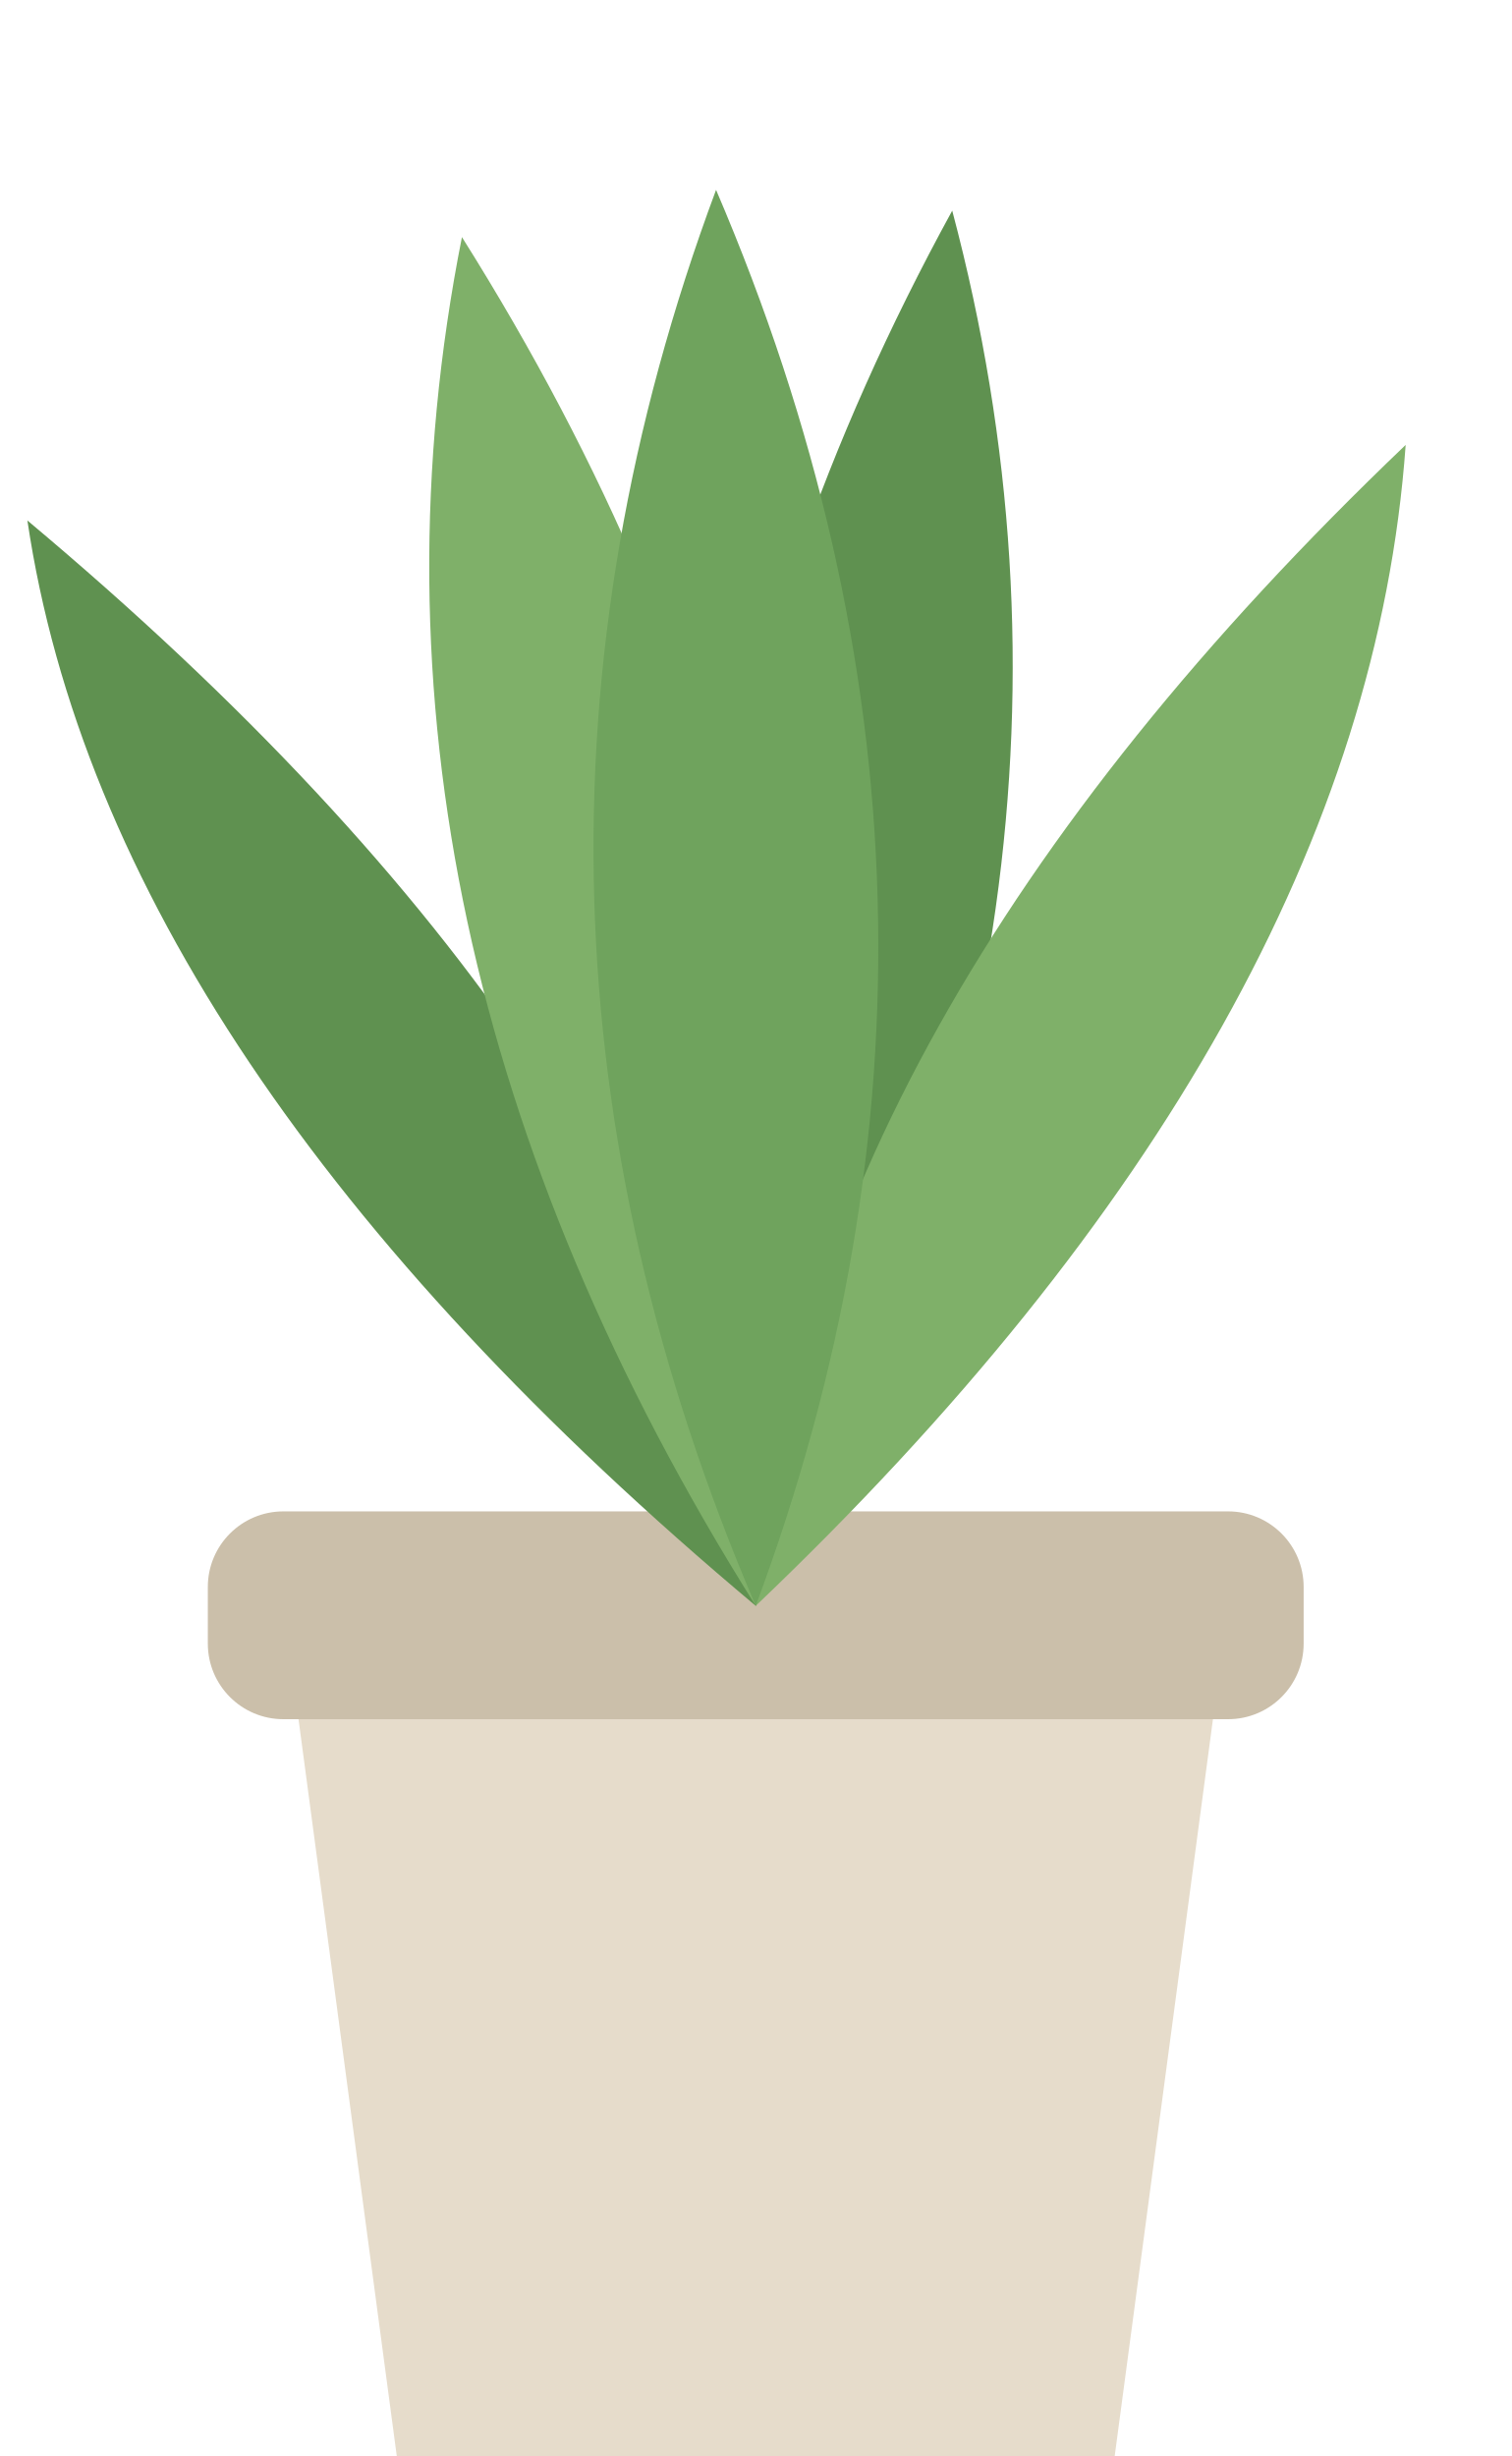
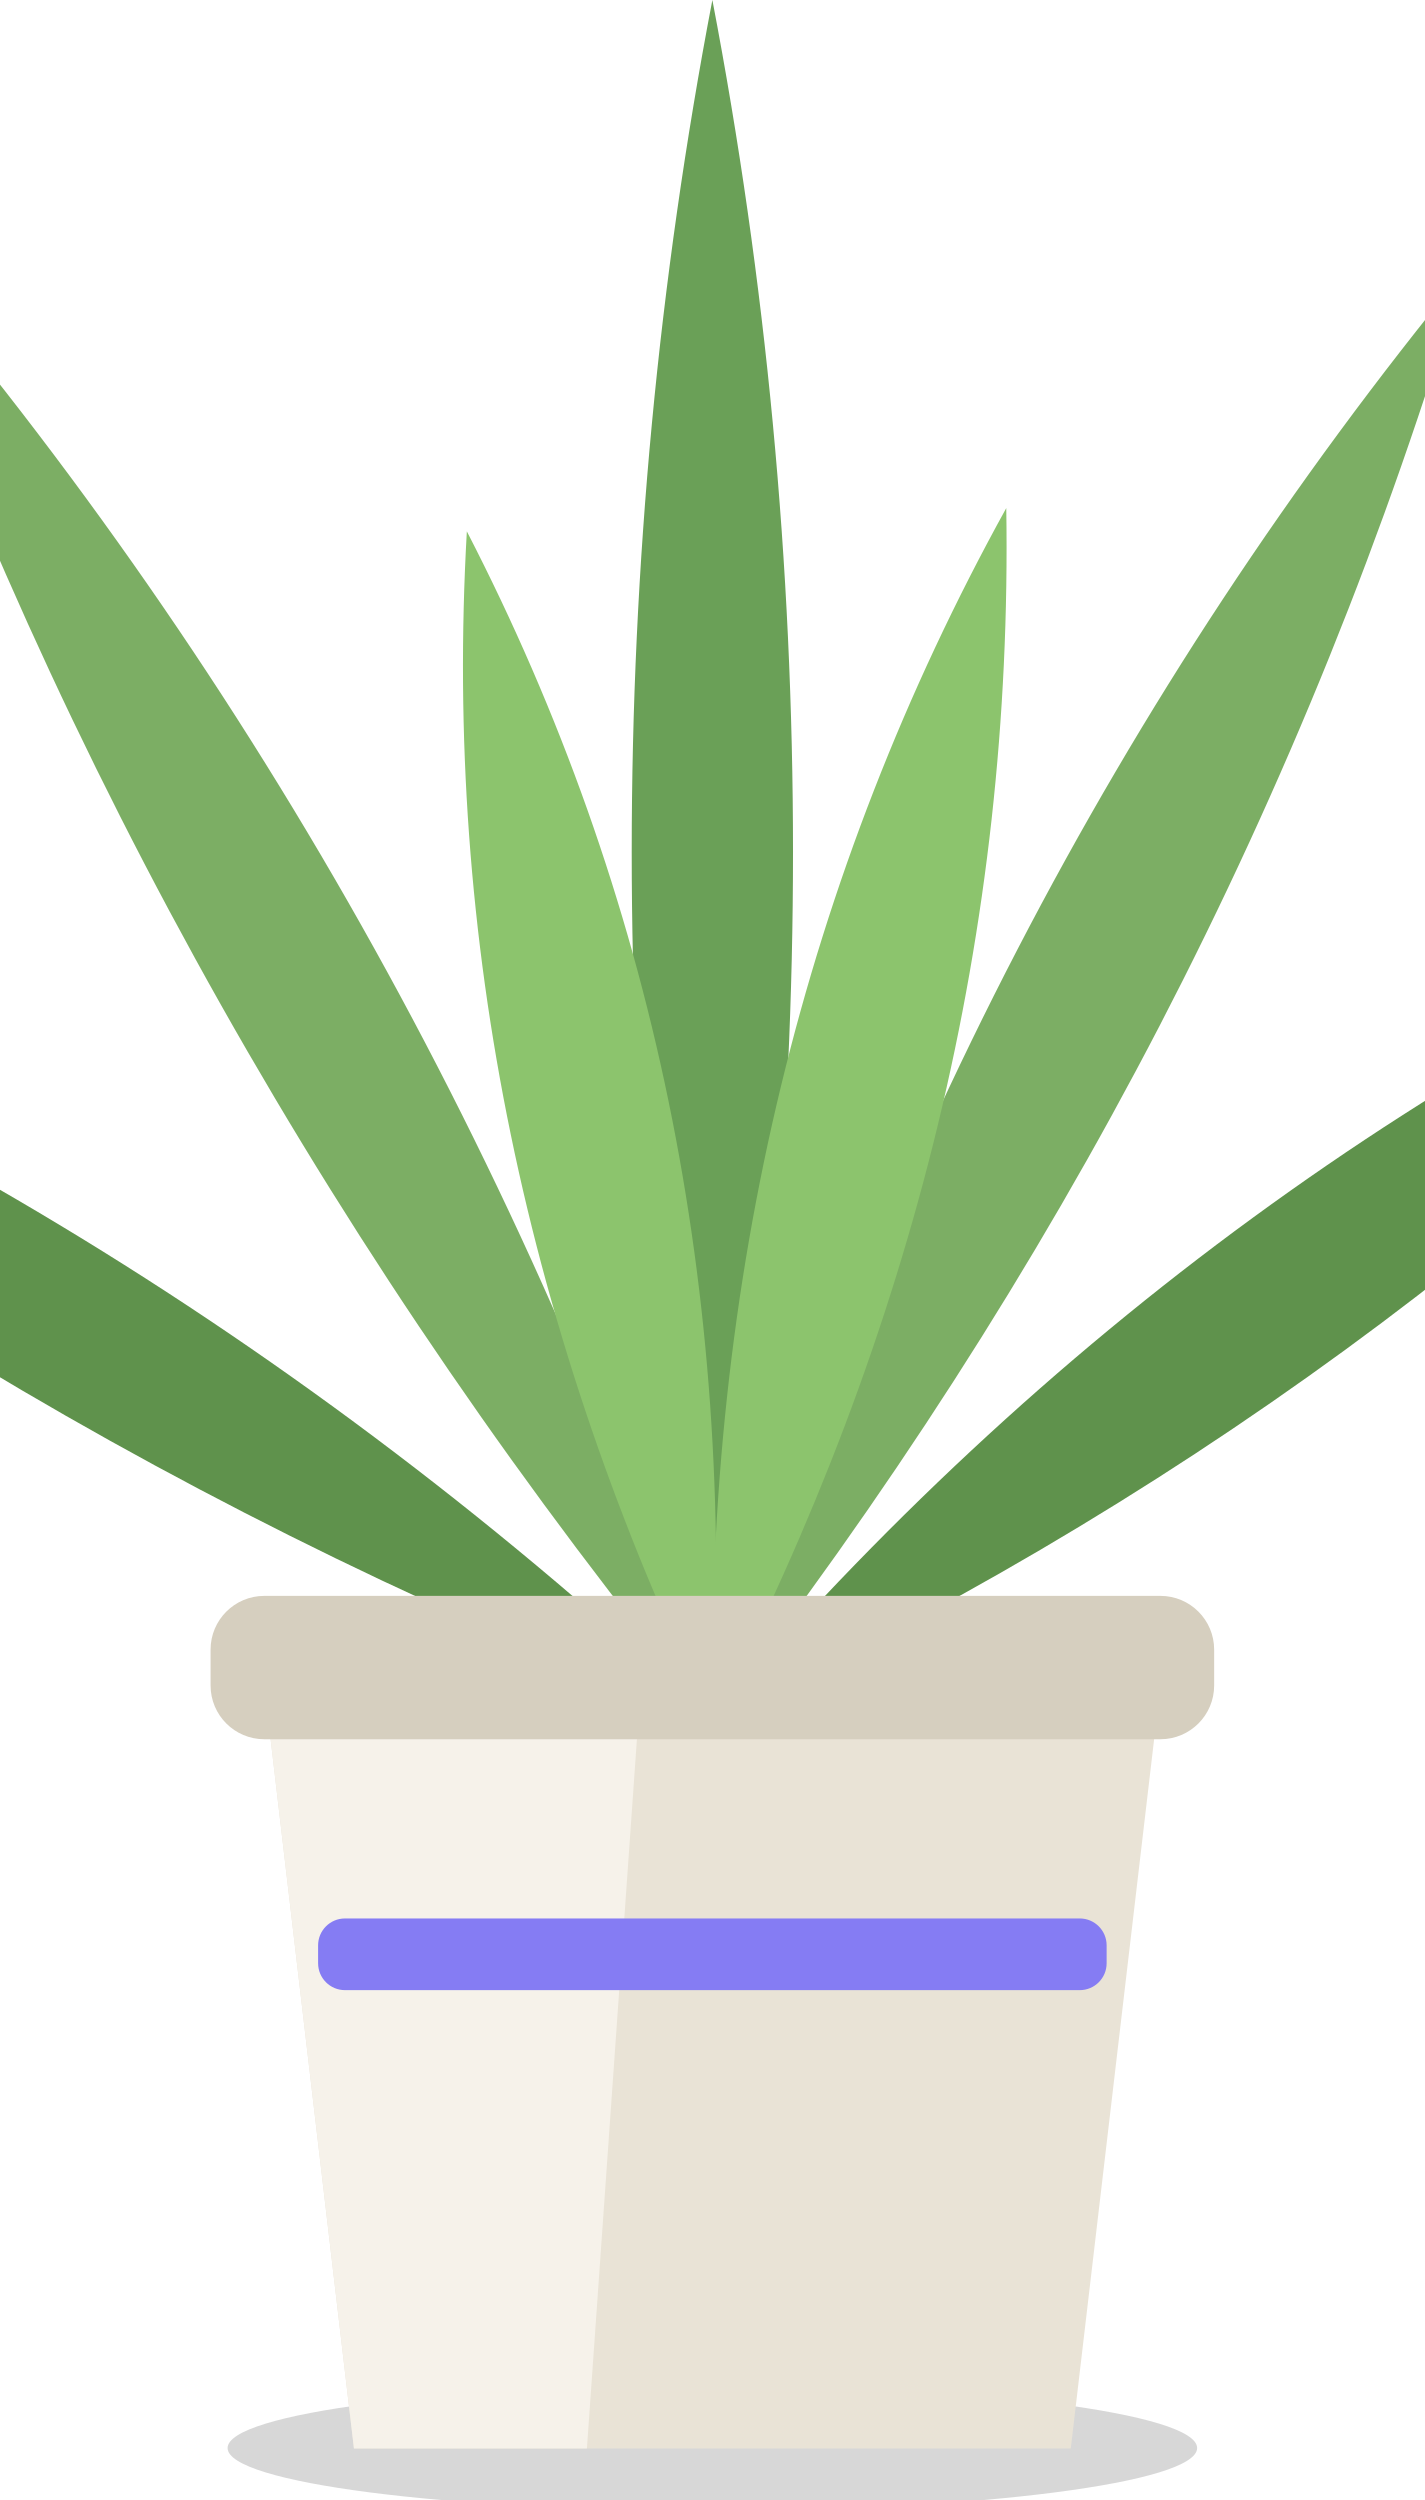
- <svg xmlns="http://www.w3.org/2000/svg" width="160" height="260" viewBox="0 0 160 260">
-   <path d="M30 170 L130 170 L118 260 L42 260 Z" fill="#e6dccb" />
-   <rect x="22" y="160" width="116" height="22" rx="8" fill="#cbbfaa" />
-   <path d="M80 170 Q11.4 112.5 2.9 55.1 Q71.4 112.5 80 170 Z" fill="#5f9150" />
-   <path d="M80 170 Q34.5 97.6 48.9 25.1 Q94.5 97.6 80 170 Z" fill="#7fb069" />
-   <path d="M80 170 Q60.4 96.1 100.8 22.3 Q120.4 96.1 80 170 Z" fill="#5f9150" />
-   <path d="M80 170 Q84.4 108.6 148.8 47.1 Q144.4 108.6 80 170 Z" fill="#7fb069" />
-   <path d="M80 170 Q47.9 95 75.8 20.1 Q107.9 95 80 170 Z" fill="#6fa35d" />
+ <svg xmlns="http://www.w3.org/2000/svg" width="159" height="279" viewBox="0 0 159 279">
+   <ellipse cx="79.5" cy="273.2" rx="54.1" ry="7" fill="#000000" fill-opacity="0.16" />
+   <path d="M79.5 192.1 Q-6.9 159.1 -75.3 98.8 Q11.1 127.9 79.5 192.1 Z" fill="#5f924c" />
+   <path d="M79.5 192.1 Q16.9 115.7 -14.6 25.2 Q48.1 97.7 79.5 192.1 Z" fill="#7cae64" />
+   <path d="M79.5 192.1 Q61.5 94.1 79.5 0 Q97.5 94.1 79.5 192.1 Z" fill="#6aa057" />
+   <path d="M79.5 192.1 Q105.6 100.8 163.4 30.3 Q137.4 117.7 79.5 192.1 Z" fill="#7cae64" />
+   <path d="M79.5 192.1 Q134.7 127.5 210.5 96.4 Q155.3 157 79.5 192.1 Z" fill="#5f924c" />
+   <path d="M79.5 192.1 Q48.2 127.5 52.1 59.3 Q83.4 120 79.5 192.1 Z" fill="#8cc46d" />
+   <path d="M79.5 192.1 Q78.4 118.1 112.3 56.7 Q113.4 126.8 79.5 192.1 Z" fill="#8cc46d" />
+   <path d="M29.5 188.15 L129.5 188.15 L119.5 273.25 L39.5 273.25 Z" fill="#e9e3d6" />
+   <path d="M29.5 188.15 L71.5 188.15 L65.5 273.25 L39.5 273.25 Z" fill="#f6f2ea" />
+   <rect x="23.5" y="178.1" width="112" height="16" rx="6" fill="#d6cfbf" />
+   <rect x="35.5" y="214.1" width="88" height="8" rx="3" fill="#857cf3" />
</svg>
